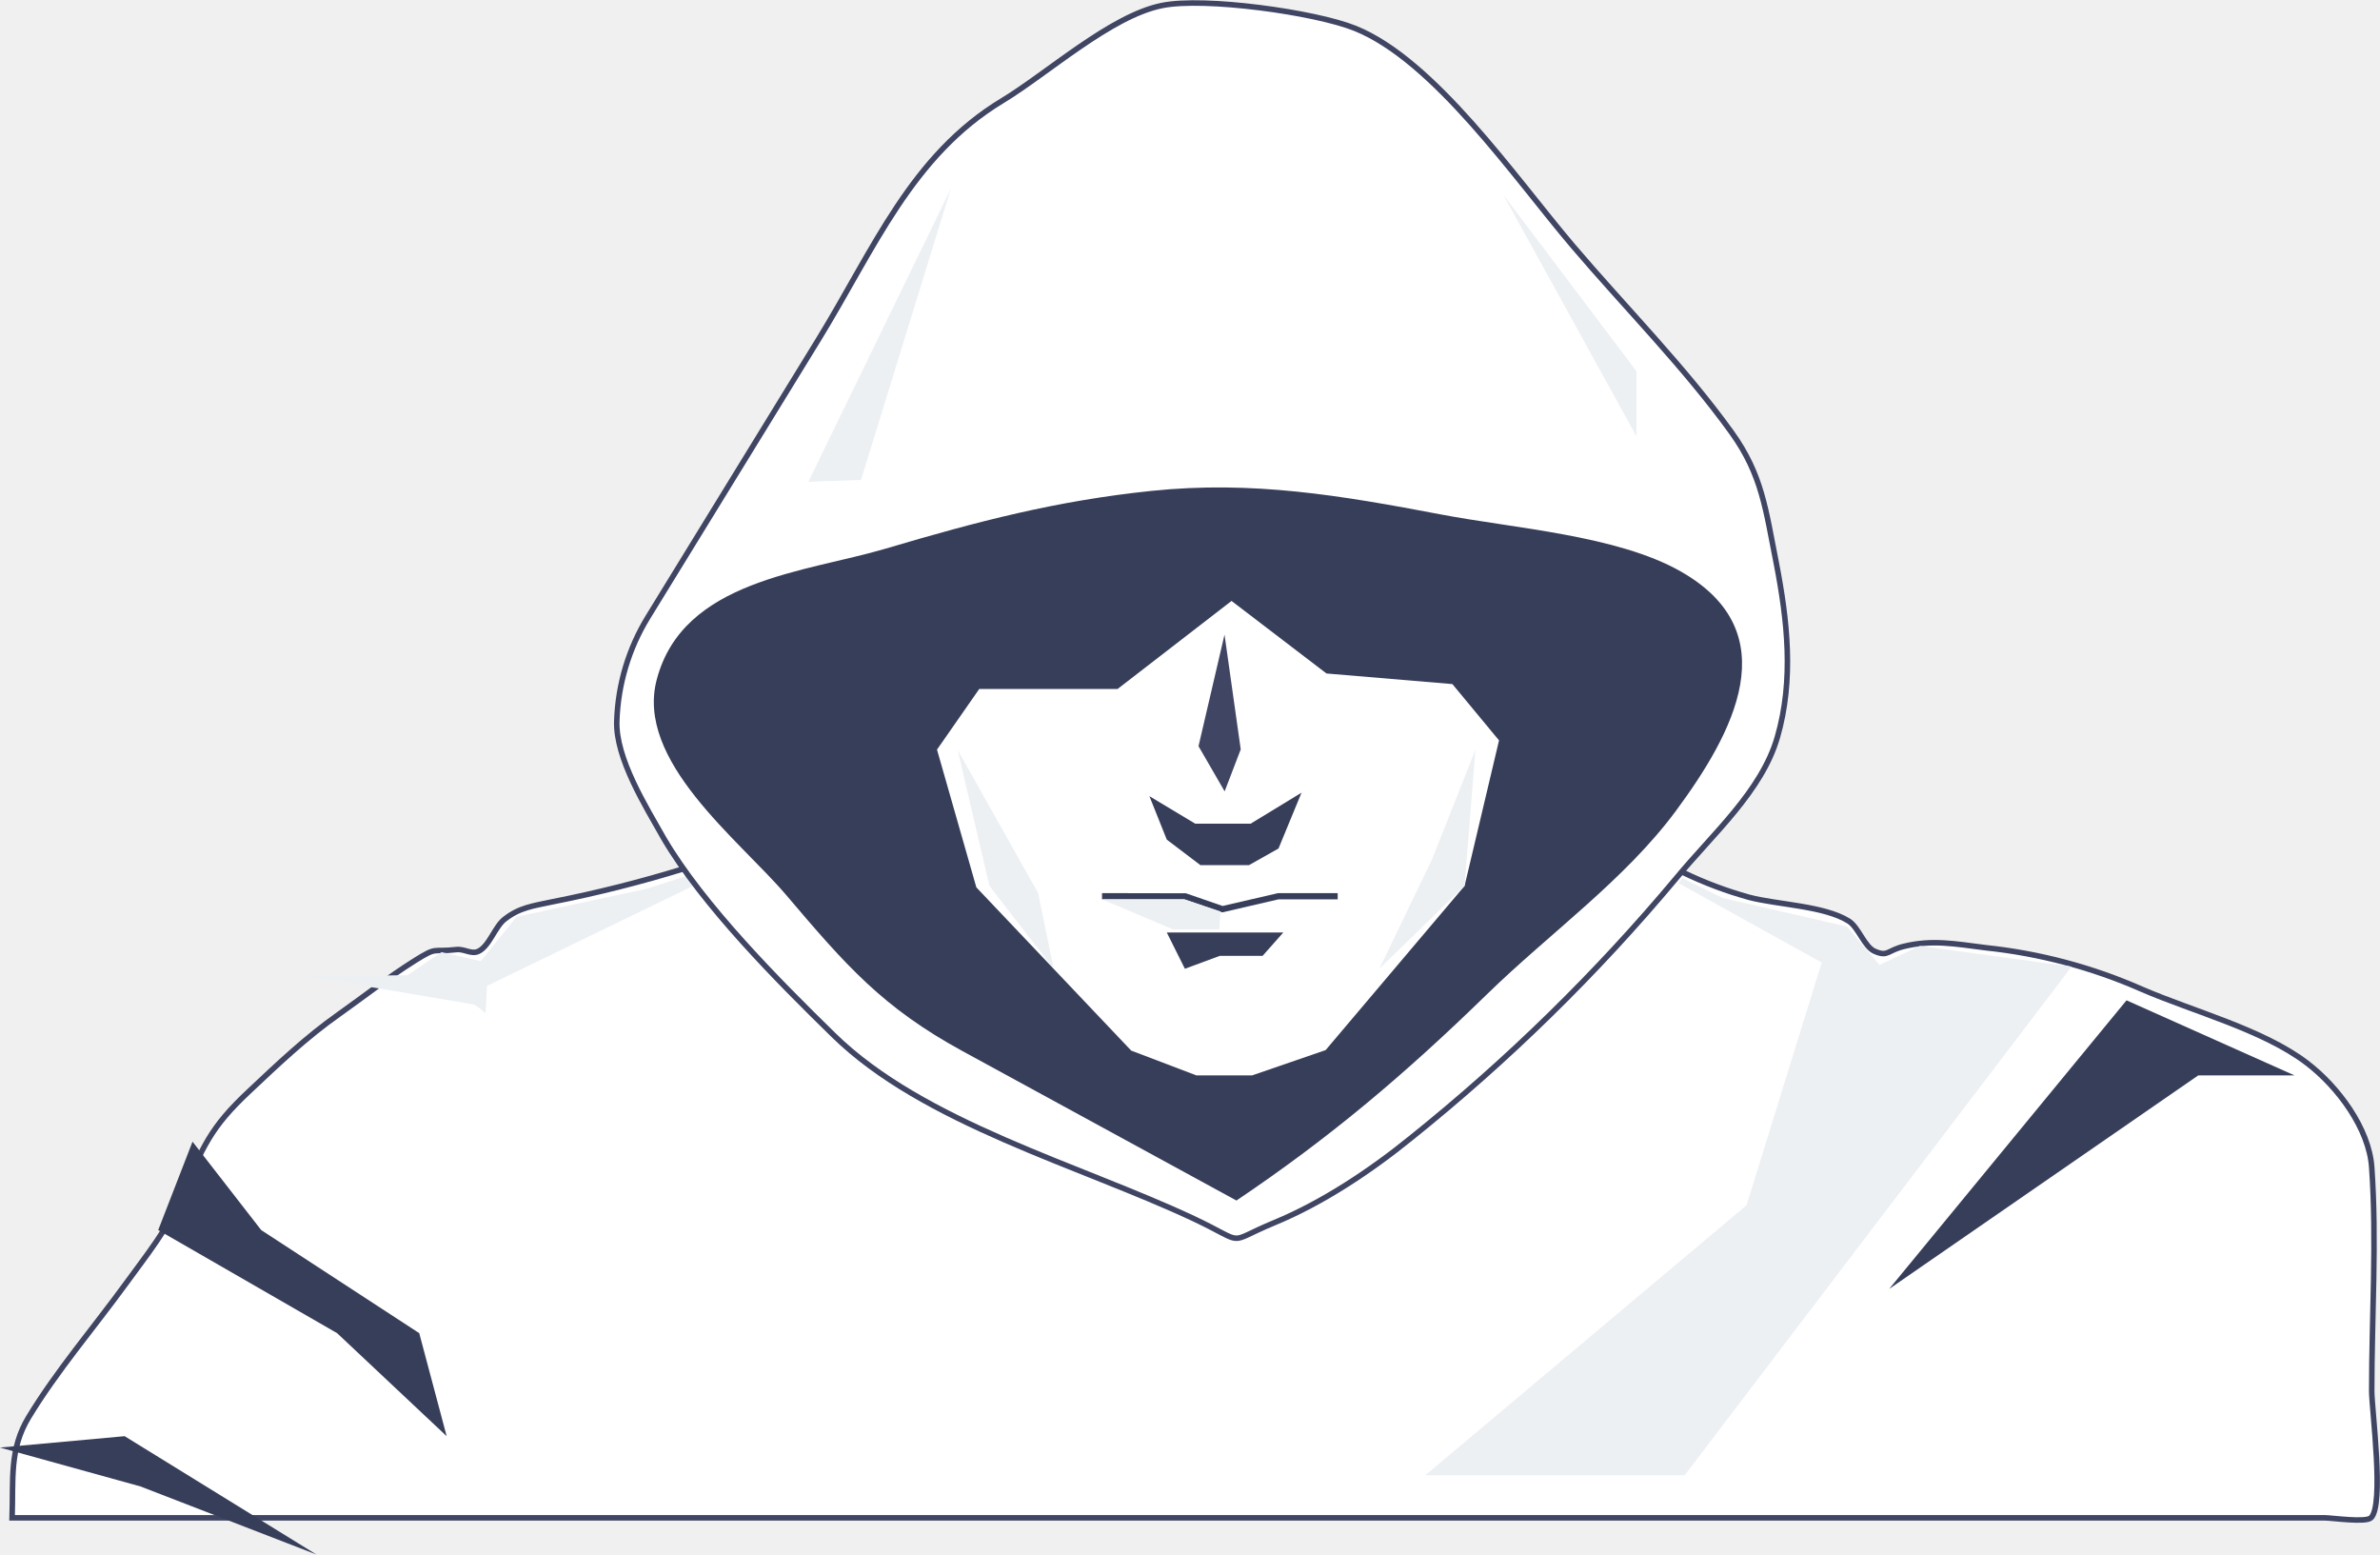
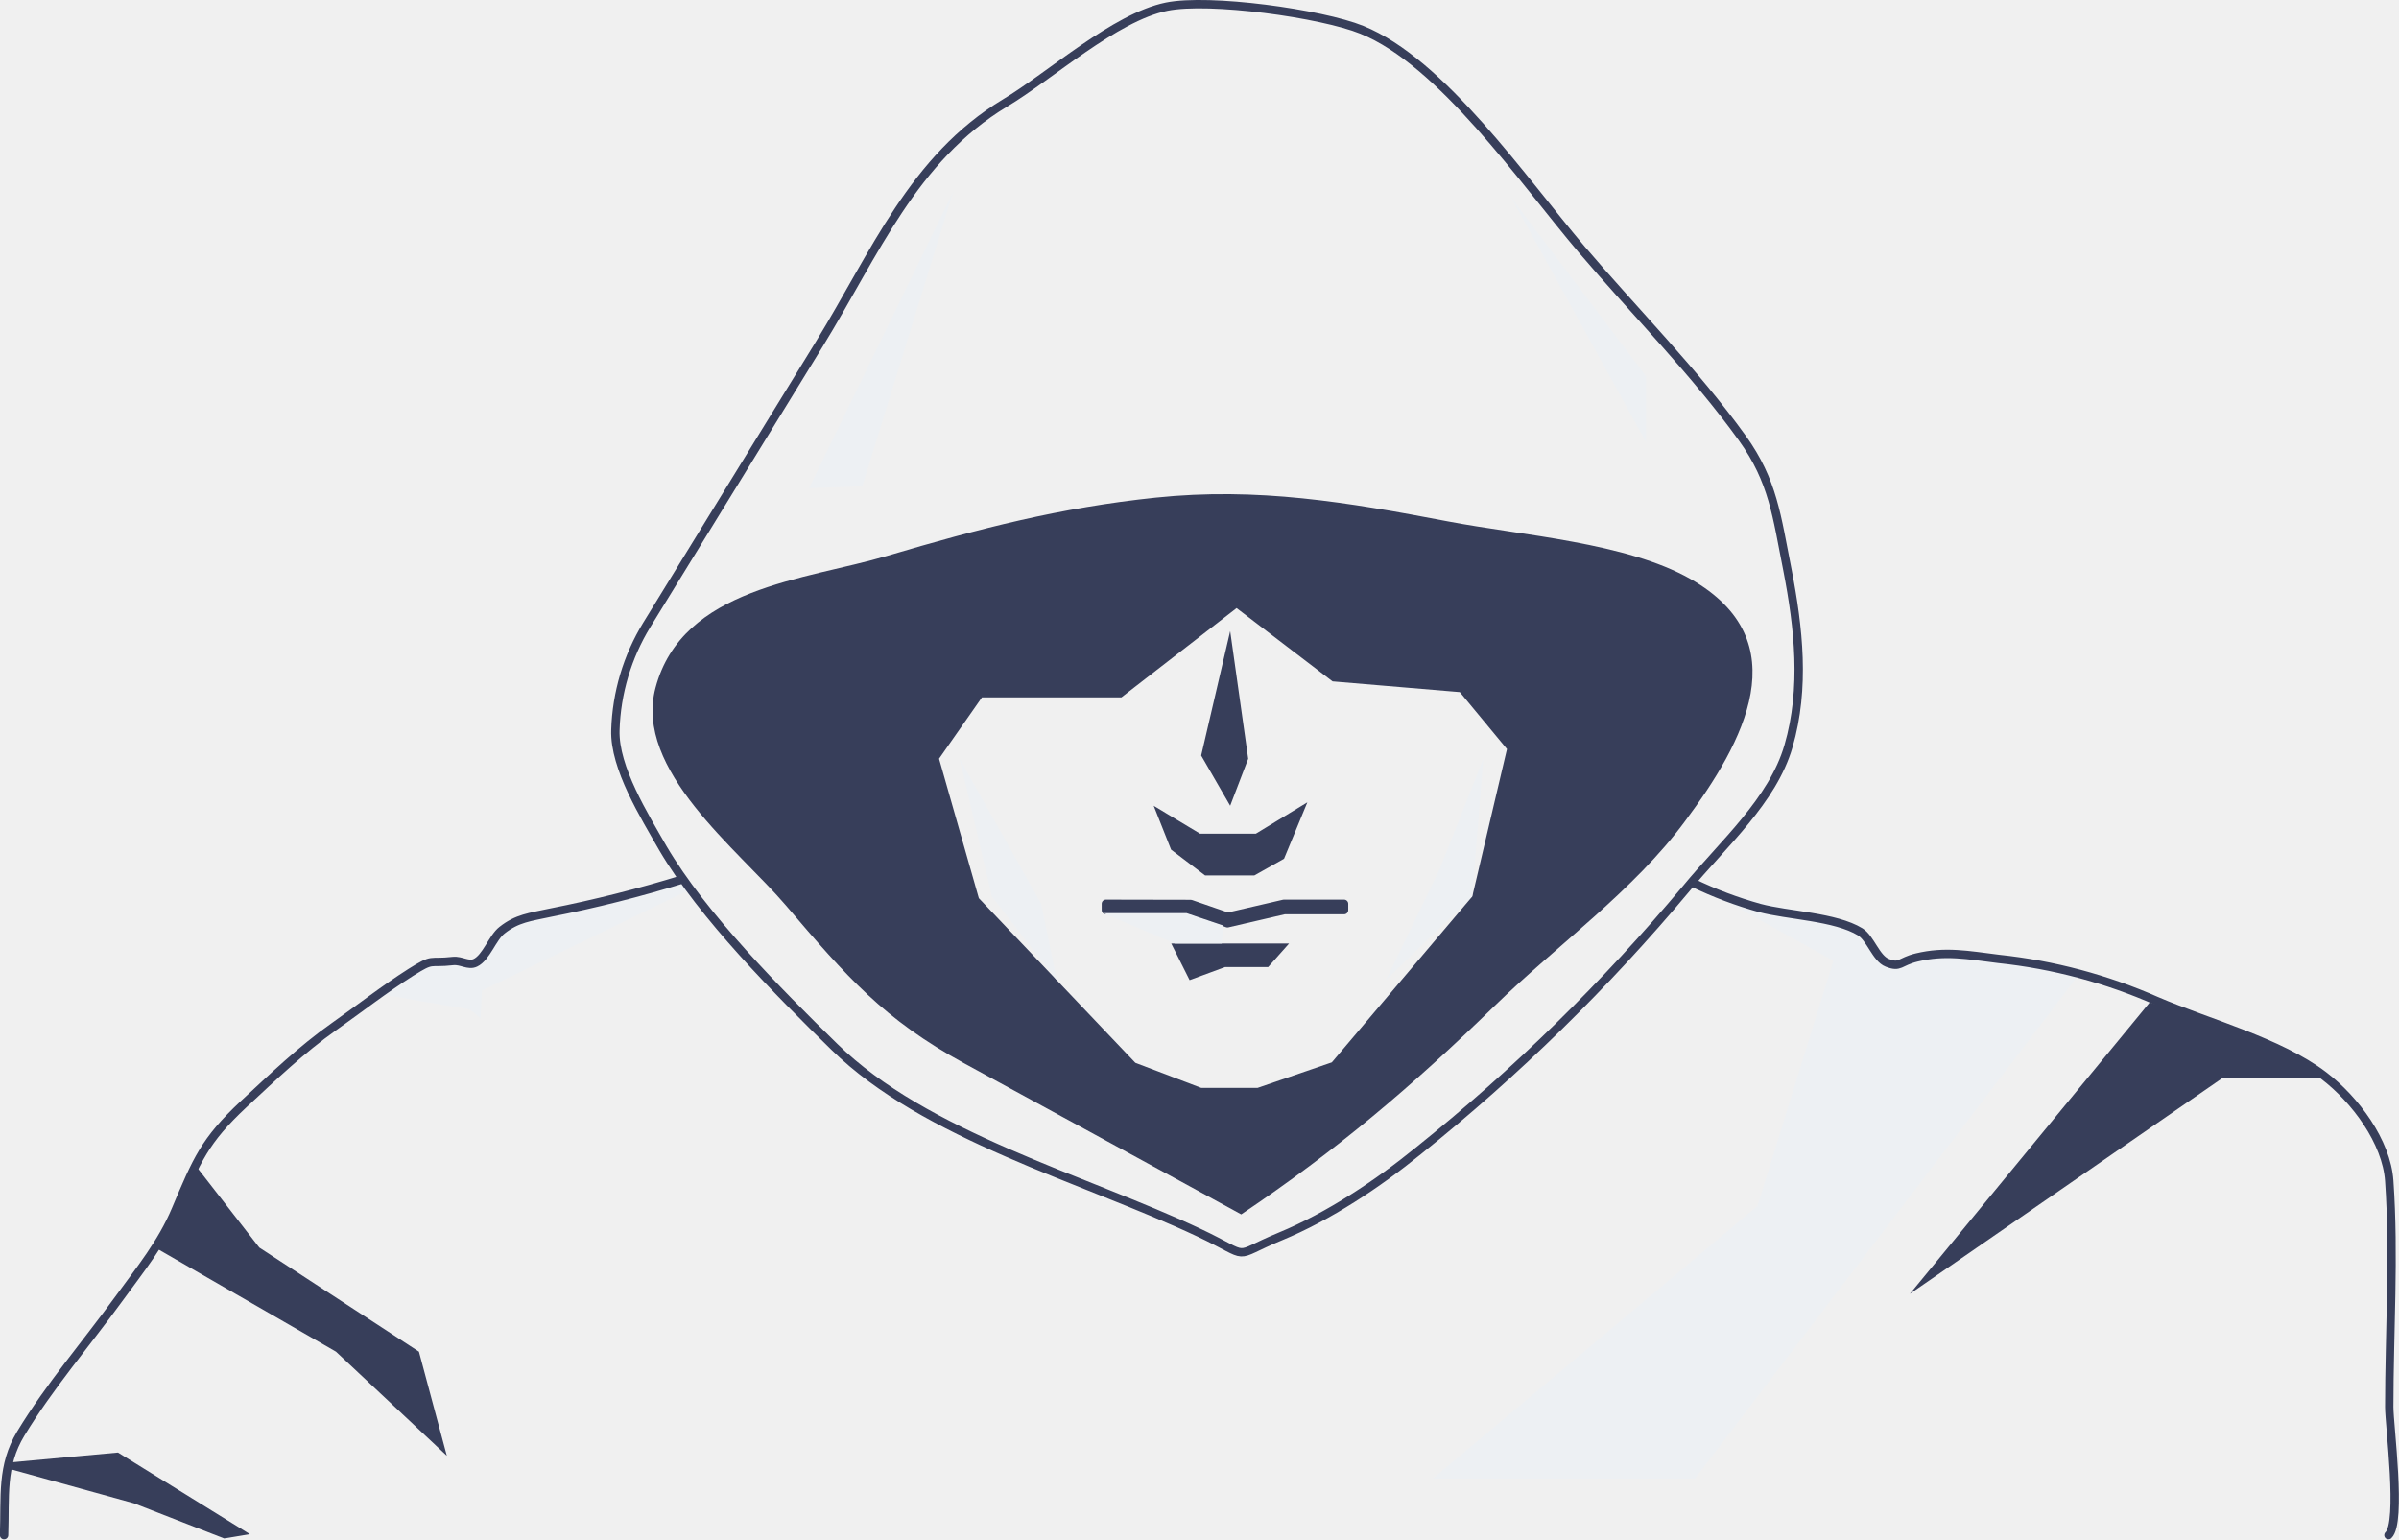
- <svg xmlns="http://www.w3.org/2000/svg" width="431.17" height="281.55" viewBox="0 0 431.17 281.55">
-   <g id="Layer_2" data-name="Layer 2">
-     <g id="Home_-_1200" data-name="Home - 1200">
-       <g id="Web_Security" data-name="Web Security">
-         <g id="Illustration">
-           <g id="Hacker">
-             <g id="Hacker-2" data-name="Hacker">
-               <path d="M304.88,158a71,71,0,0,0,12,4.52c5.06,1.34,13.55,1.52,18,4.28,1.85,1.13,2.86,4.75,4.82,5.53,2.37,1,2.19-.2,5.28-.94,5.11-1.23,9.17-.44,14.75.26A94.74,94.74,0,0,1,388,179.16c9.21,4,22,7.31,29.93,13.37,5.66,4.31,11.25,11.88,11.74,18.86.94,13.36,0,27.12,0,40.52,0,3.36,2.31,20.7-.14,23-.94.89-7.12,0-8.33,0H2.19c.24-7-.52-12.42,3-18.22,5.09-8.4,11.77-16.18,17.55-24.12,3.86-5.3,7.69-10,10.23-16,3.76-8.9,5.16-12.37,12.16-18.92,5.31-5,10.3-9.74,16.22-13.92,4.55-3.22,9-6.73,13.72-9.69,4.27-2.68,3.09-1.54,7.59-2.05,1.49-.17,2.71.92,4,.32,2-.94,3-4.49,4.79-5.85,2.71-2.1,5-2.35,8.65-3.13a232.93,232.93,0,0,0,23.8-6" style="fill: #fff;stroke: #3f4563;stroke-miterlimit: 10" />
-               <polygon points="124.42 158.63 125.85 160.32 88.23 178.57 87.98 183.57 86.85 182.57 85.83 181.93 55.6 176.82 73.79 176.63 79.98 172.45 87.1 174.07 93.57 166.04 117.23 160.95 124.42 158.63" style="fill: #edf0f3" />
-               <path d="M111.74,130.63a38.36,38.36,0,0,1,5.64-18.85l30.9-50.3c10.05-16.37,16.82-33.29,33.3-43.24C189.69,13.35,201.25,2.85,210.51,1c7.7-1.57,27.78,1.22,35,4.14,14.35,5.79,28.9,27,39.39,39.35,9.5,11.16,20.29,22,28.83,33.87,5.5,7.67,6.14,13.89,8.07,23.62,2,10.34,3.22,21.11.19,31.56-2.84,9.8-11.71,17.5-18.34,25.55a339.22,339.22,0,0,1-48,47c-7.29,5.92-16,11.73-24.73,15.34-9.2,3.81-4.69,4-14.67-.71-20.65-9.7-49-17.31-65.27-33.27-10.06-9.84-23.6-23.45-30.74-35.61C117,146.09,111.52,137.36,111.74,130.63Z" style="fill: #fff;stroke: #3f4563;stroke-miterlimit: 10" />
-               <path d="M224,217.44l-49.62-27.06c-14.5-7.91-21.09-15.48-32-28.33C133.8,152,115,137.78,119,123c4.79-18,26.92-19.32,41.51-23.65,16.62-4.93,30.92-8.66,48.09-10.44,18.24-1.9,34.29.81,52.46,4.27,13.23,2.52,31.89,3.76,43.43,10.32,19.45,11.06,9.53,29.29-.88,43.37-9.22,12.47-23,22.26-34.17,33.16C254.53,194.54,241.17,205.88,224,217.44Z" style="fill: #373e5a" />
-               <polygon points="177.4 124.79 202.46 124.79 223.11 108.84 240.31 121.98 263.12 123.9 271.57 134.1 265.33 160.45 240.16 190.19 226.85 194.77 216.73 194.77 204.93 190.28 176.88 160.72 169.75 135.77 177.4 124.79" style="fill: #fff" />
-               <polygon points="208.23 144.2 216.54 149.19 226.56 149.19 235.79 143.57 231.62 153.68 226.28 156.69 217.47 156.69 211.38 152.07 208.23 144.2" style="fill: #373e5a" />
-               <polygon points="221.43 165.25 214.57 162.89 199.65 162.89 199.65 161.76 214.84 161.79 221.49 164.09 231.55 161.76 242.34 161.76 242.34 162.89 231.61 162.89 221.43 165.25" style="fill: #373e5a" />
-               <polygon points="211.38 168.89 220.99 168.89 232.49 168.89 228.74 173.12 220.99 173.12 214.66 175.46 211.38 168.89" style="fill: #373e5a" />
-               <polygon points="221.93 112.9 216.73 135.21 221.93 144.2 225.16 135.77 221.93 112.9" style="fill: #3f4563;stroke: #fff;stroke-linecap: round;stroke-linejoin: round;stroke-width: 0.75px" />
-               <polygon points="173.47 135.77 188.08 161.76 190.89 175.46 179.25 160.47 173.47 135.77" style="fill: #edf0f3" />
-               <polygon points="267.3 135.77 259.44 155.62 249.88 175.46 265.33 160.45 267.3 135.77" style="fill: #edf0f3" />
-               <polygon points="172.29 34.1 155.99 86.92 146.44 87.26 172.29 34.1" style="fill: #edf0f3" />
-               <polygon points="272.3 35.2 296.46 67.22 296.46 79.02 272.3 35.2" style="fill: #edf0f3" />
-               <polygon points="304.81 159.07 312.06 162.63 334.63 167.82 340.5 174.76 347.81 171.32 375.31 175.07 305.21 267.2 258.2 267.2 316.41 218.29 330.02 174.34 304.06 159.95 304.81 159.07" style="fill: #edf0f3" />
-               <polygon points="342.25 233.45 385.25 181.18 415.67 194.77 398.25 194.77 342.25 233.45" style="fill: #373e5a" />
-               <polygon points="34.88 206.78 47.32 222.79 75.95 241.46 80.92 260.12 61.07 241.46 28.66 222.79 34.88 206.78" style="fill: #373e5a" />
-               <polygon points="0 262.18 22.58 260.12 57.32 281.55 25.44 269.22 0 262.18" style="fill: #373e5a" />
-               <polygon points="221.13 165.09 220.88 168.34 212.5 168.34 199.65 162.89 214.57 162.89 221.13 165.09" style="fill: #edf0f3" />
-             </g>
-           </g>
-         </g>
-       </g>
-     </g>
-   </g>
+ <svg xmlns="http://www.w3.org/2000/svg" id="web_security" data-name="web security" viewBox="0 0 429.98 275.91">
+   <defs>
+     <style>.stroke{fill:none;stroke:#373e5a;stroke-linecap:round;stroke-linejoin:round;stroke-width:1.5px;vector-effect:non-scaling-stroke}</style>
+   </defs>
+   <path id="lip" class="stroke" d="M220 165.5l-6.87-2.36h-14.92v-1.13l15.2.03 6.65 2.3 10.05-2.33h10.79v1.13h-10.72L220 165.5z" />
+   <path id="dark_shadows" data-name="dark shadows" d="M303 103.79c-11.54-6.56-30.2-7.8-43.43-10.32-18.16-3.47-34.2-6.17-52.44-4.27C190 91 175.65 94.71 159 99.64c-14.59 4.33-36.72 5.62-41.51 23.65-3.92 14.74 14.83 29 23.36 39 10.94 12.84 17.54 20.42 32 28.33l49.62 27.06c17.19-11.56 30.55-22.9 45.41-37.37 11.19-10.9 25-20.69 34.17-33.16 10.49-14.07 20.42-32.29.95-43.36zm-39.12 56.9l-25.17 29.74-13.3 4.57h-10.12l-11.8-4.49L175.44 161l-7.13-25 7.69-11h25l20.64-16 17.2 13.14 22.81 1.92 8.45 10.21zm-57.1-16.25l8.31 5h10l9.23-5.62-4.18 10.11-5.33 3H216l-6.1-4.63zm3.15 24.69h21.11l-3.75 4.22h-7.74l-6.33 2.34zM223.72 136l-3.23 8.43-5.2-9 5.2-22.31zm118.59 95.93l43-52.26 14 4.56 8.63 3.54 8.55 5.49h-18.18zM35.17 209.08l11.3 14.54 28.62 18.67 5 18.66-19.87-18.66-32.42-18.67 3.34-5.94zM1.24 262.19l19.91-1.82L44.78 275l-4.61.77-16.17-6.3-22.64-6.26z" fill="#373e5a" />
+   <path id="light_shadows" data-name="light shadows" d="M219.22 165.89l-.25 3.25h-8.37l-12.85-5.46h14.92zm-96.55-7.59a232.1 232.1 0 0 1-23.87 6l-1.33.28c-2.89.59-4.8 1-7 2.72a9.93 9.93 0 0 0-1.89 2.5c-.85 1.38-1.74 2.82-3 3.43a3.61 3.61 0 0 1-2.68 0 4.07 4.07 0 0 0-1.54-.23 24.58 24.58 0 0 1-2.89.17c-1.36 0-1.57 0-4.39 1.78-1.71 1.07-3.4 2.24-5.07 3.42l15 2.54 1 .64 1.13 1 .25-5L124 159.28l-1-1.19a.73.73 0 0 1-.33.22zM172 136l14.61 26 2.81 13.7-11.64-15zm91.86 24.68l-15.45 15 9.59-19.81 7.86-19.87zm-93-126.34l-16.31 52.83-9.55.34zm100 1.09l24.16 32v11.8zM336.5 169.6l1.8 2.13a6.78 6.78 0 0 1-1.8-2.13zm-4.82-4.26l1.51.35.53.62a13.72 13.72 0 0 0-2.05-.96zm-27.9 99.72h-47l58.22-48.9 13.61-43.95-19.15-10.62a57.23 57.23 0 0 0 5.79 1.88 61.42 61.42 0 0 0 6.26 1.15c4.11.62 8.77 1.32 11.58 3a8 8 0 0 1 2 2.44c.83 1.3 1.68 2.64 2.95 3.15a3.51 3.51 0 0 0 3.49-.09 10.33 10.33 0 0 1 2.24-.82c4.35-1.05 7.95-.58 12.5 0l2 .26a108.41 108.41 0 0 1 14 2.57zM315.6 162c-1.57-.42-3-.88-4.48-1.4l11.62 2.67-1-.16a60.72 60.72 0 0 1-6.14-1.11z" fill="#edf0f3" />
+   <path id="outline" class="stroke" d="M110.3 130.88a38.36 38.36 0 0 1 5.63-18.88l30.9-50.3c10.05-16.37 16.82-33.29 33.3-43.24 8.12-4.86 19.68-15.36 28.95-17.26 7.7-1.57 27.78 1.22 35 4.14 14.35 5.79 28.9 27 39.39 39.35 9.5 11.16 20.29 22 28.83 33.87 5.5 7.67 6.14 13.89 8.07 23.62 2 10.34 3.22 21.11.19 31.56-2.84 9.8-11.71 17.5-18.34 25.55a339.22 339.22 0 0 1-48 47c-7.29 5.92-16 11.73-24.73 15.34-9.2 3.81-4.69 4-14.67-.71-20.65-9.7-49-17.31-65.27-33.27-10.06-9.84-23.6-23.45-30.74-35.61-3.25-5.7-8.73-14.43-8.51-21.16zm12.14 26.72a232.93 232.93 0 0 1-23.8 6c-3.67.79-5.95 1-8.65 3.13-1.75 1.36-2.81 4.91-4.79 5.85-1.27.6-2.49-.48-4-.32-4.5.51-3.32-.63-7.59 2.05-4.72 3-9.17 6.48-13.72 9.69-5.92 4.18-10.91 9-16.22 13.92-7 6.55-8.4 10-12.16 18.92-2.53 6-6.37 10.69-10.23 16-5.78 7.95-12.46 15.72-17.55 24.12-3.51 5.8-2.76 11.22-3 18.22m427.36 0c2.44-2.31.14-19.64.14-23 0-13.39.94-27.16 0-40.52-.49-7-6.08-14.55-11.74-18.86-7.94-6.05-20.72-9.41-29.93-13.37a94.74 94.74 0 0 0-28.29-7.54c-5.59-.7-9.64-1.49-14.75-.26-3.09.75-2.91 1.9-5.28.94-2-.79-3-4.4-4.82-5.53-4.49-2.75-13-2.93-18-4.28a71 71 0 0 1-12-4.52" />
</svg>
